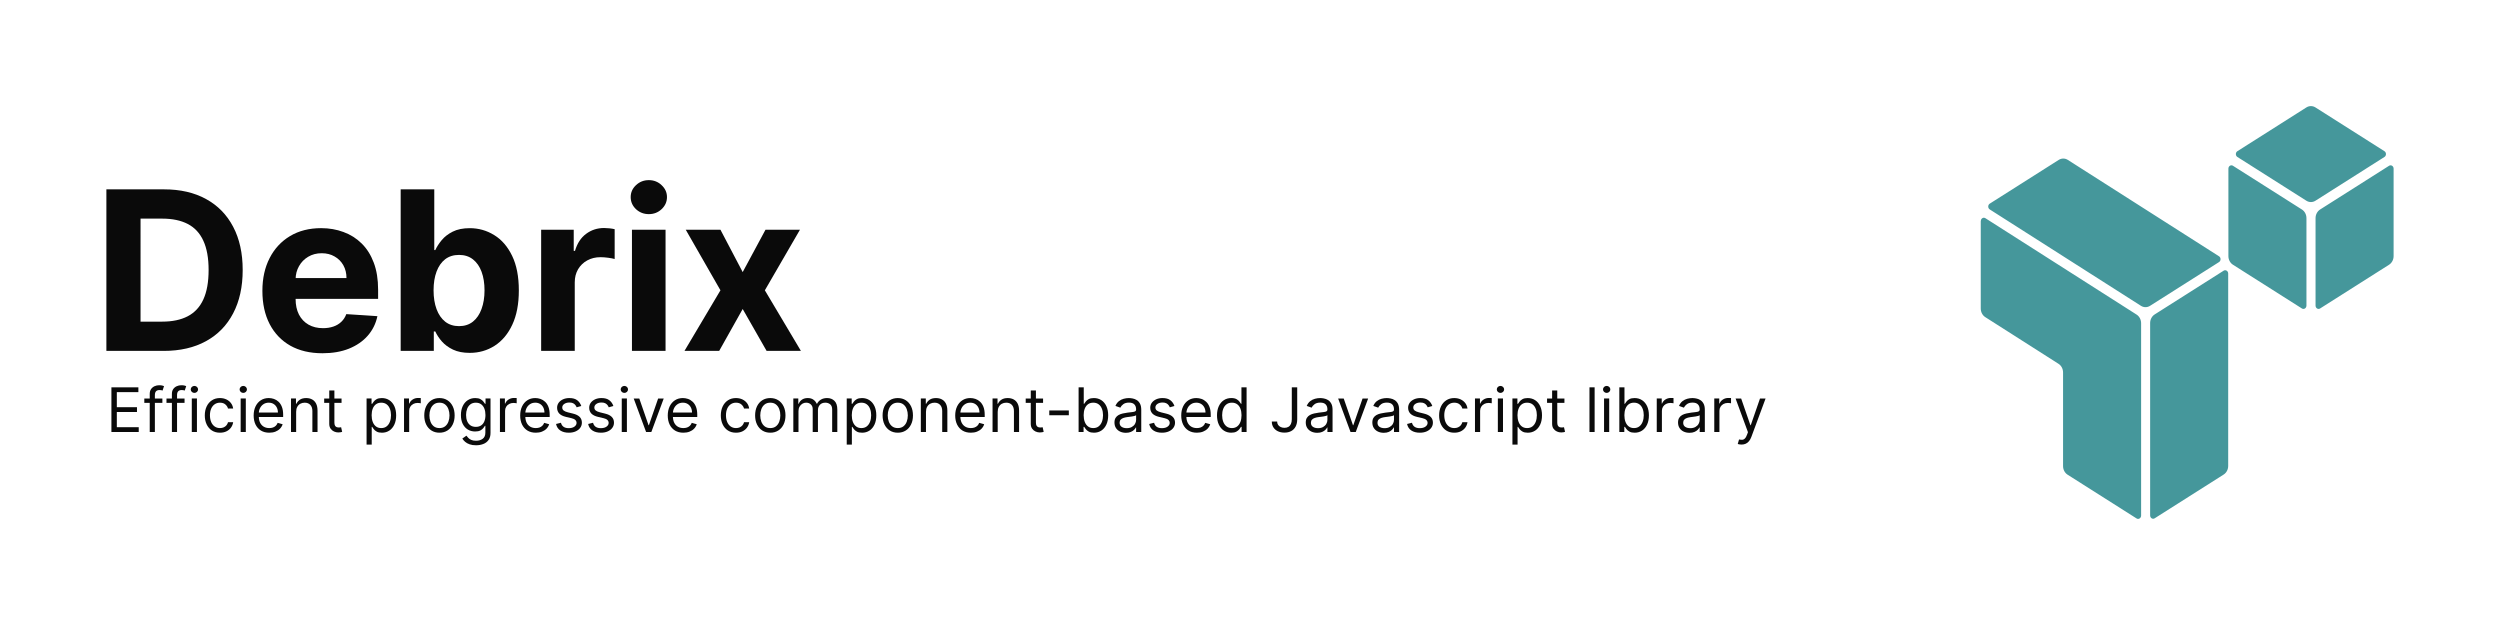
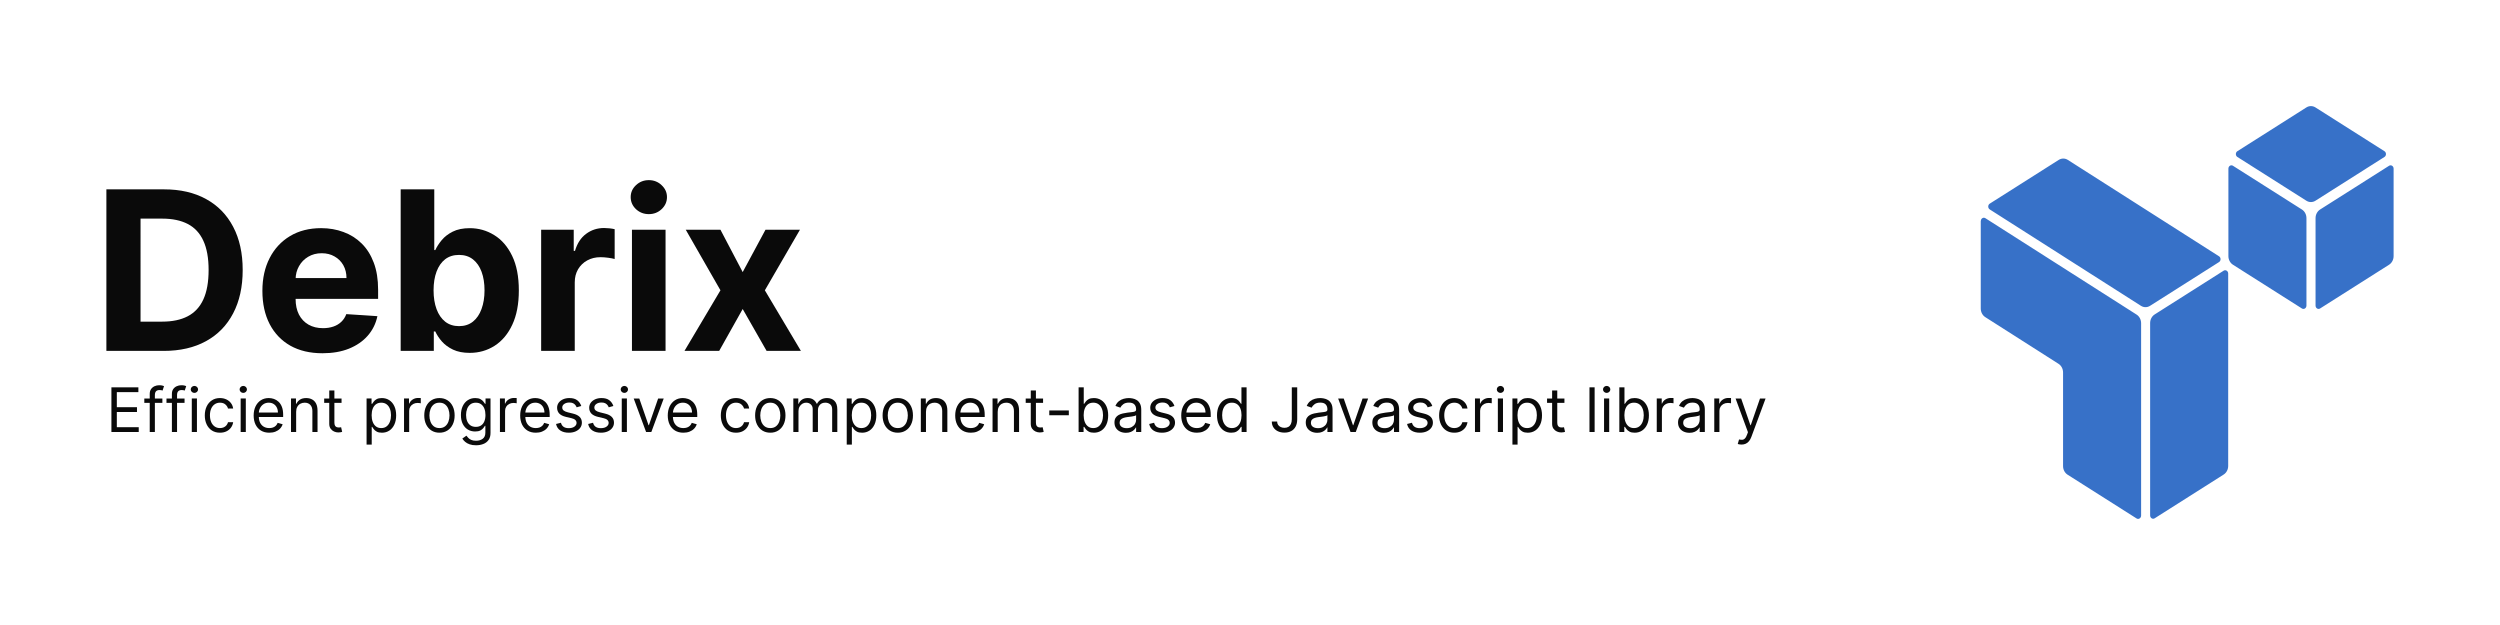
<svg xmlns="http://www.w3.org/2000/svg" width="1e3" height="250" version="1.1">
-   <path d="m922.55 42.974-27.599 17.505a1.208 1.329 0 0 0 0 2.306l27.599 17.505a3.63 3.989 0 0 0 3.63-8e-5l27.599-17.505a1.208 1.329 0 0 0 0-2.306l-27.599-17.505a3.63 3.989 0 0 0-3.63-5e-6zm-99.055 20.983-27.599 17.505a1.208 1.329 0 0 0 0 2.306l60.491 38.563a3.63 3.989 0 0 0 3.63 5e-5l27.599-17.505a1.208 1.329 0 0 0 0-2.306l-60.491-38.563a3.63 3.989 0 0 0-3.63-1.5e-5zm67.864 3.497v34.972a3.63 3.989 0 0 0 1.811 3.459l27.599 17.505a1.208 1.329 0 0 0 1.811-1.151v-34.972a3.63 3.989 0 0 0-1.811-3.459l-27.599-17.505a1.208 1.329 0 0 0-1.811 1.151zm64.272-1.149-27.599 17.505a3.63 3.989 0 0 0-1.811 3.459v34.972a1.208 1.329 0 0 0 1.811 1.151l27.599-17.505a3.63 3.989 0 0 0 1.811-3.459v-34.972a1.208 1.329 0 0 0-1.811-1.151zm-163.33 22.117v34.972a3.63 3.989 0 0 0 1.811 3.459l29.301 18.677a3.63 3.989 0 0 1 1.811 3.459v37.429a3.63 3.989 0 0 0 1.811 3.459l27.599 17.505a1.208 1.329 0 0 0 1.811-1.151v-76.938a3.63 3.989 0 0 0-1.811-3.459l-60.492-38.563a1.208 1.329 0 0 0-1.811 1.151zm97.164 19.849-27.599 17.505a3.63 3.989 0 0 0-1.811 3.459v76.938a1.208 1.329 0 0 0 1.811 1.151l27.599-17.505a3.63 3.989 0 0 0 1.811-3.459v-76.938a1.208 1.329 0 0 0-1.811-1.151z" fill="#45979b" />
+   <path d="m922.55 42.974-27.599 17.505a1.208 1.329 0 0 0 0 2.306l27.599 17.505a3.63 3.989 0 0 0 3.63-8e-5l27.599-17.505a1.208 1.329 0 0 0 0-2.306l-27.599-17.505a3.63 3.989 0 0 0-3.63-5e-6zm-99.055 20.983-27.599 17.505a1.208 1.329 0 0 0 0 2.306l60.491 38.563a3.63 3.989 0 0 0 3.63 5e-5l27.599-17.505a1.208 1.329 0 0 0 0-2.306l-60.491-38.563a3.63 3.989 0 0 0-3.63-1.5e-5zm67.864 3.497v34.972a3.63 3.989 0 0 0 1.811 3.459l27.599 17.505a1.208 1.329 0 0 0 1.811-1.151v-34.972a3.63 3.989 0 0 0-1.811-3.459l-27.599-17.505a1.208 1.329 0 0 0-1.811 1.151zm64.272-1.149-27.599 17.505a3.63 3.989 0 0 0-1.811 3.459v34.972a1.208 1.329 0 0 0 1.811 1.151l27.599-17.505a3.63 3.989 0 0 0 1.811-3.459v-34.972a1.208 1.329 0 0 0-1.811-1.151zm-163.33 22.117v34.972a3.63 3.989 0 0 0 1.811 3.459l29.301 18.677a3.63 3.989 0 0 1 1.811 3.459v37.429a3.63 3.989 0 0 0 1.811 3.459l27.599 17.505a1.208 1.329 0 0 0 1.811-1.151v-76.938a3.63 3.989 0 0 0-1.811-3.459l-60.492-38.563a1.208 1.329 0 0 0-1.811 1.151zm97.164 19.849-27.599 17.505a3.63 3.989 0 0 0-1.811 3.459v76.938a1.208 1.329 0 0 0 1.811 1.151l27.599-17.505a3.63 3.989 0 0 0 1.811-3.459v-76.938a1.208 1.329 0 0 0-1.811-1.151z" fill="#3771c8" />
  <g aria-label="Debrix" fill="#0a0a0a">
    <path d="m65.461 140.36h-22.906v-64.616h23.095q9.749 0 16.785 3.881 7.036 3.849 10.822 11.074 3.818 7.225 3.818 17.29 0 10.096-3.818 17.353-3.786 7.257-10.885 11.137-7.067 3.881-16.911 3.881zm-9.244-11.705h8.677q6.058 0 10.191-2.145 4.165-2.177 6.247-6.72 2.114-4.575 2.114-11.8 0-7.162-2.114-11.705-2.082-4.543-6.215-6.689-4.133-2.146-10.191-2.146h-8.708z" />
    <path d="m129 141.3q-7.478 0-12.873-3.029-5.364-3.06-8.266-8.645-2.903-5.616-2.903-13.283 0-7.478 2.903-13.125t8.172-8.803q5.301-3.155 12.431-3.155 4.796 0 8.929 1.546 4.165 1.514 7.257 4.575 3.123 3.06 4.859 7.698 1.735 4.606 1.735 10.79v3.691h-40.921v-8.329h28.27q0-2.903-1.262-5.143t-3.502-3.502q-2.209-1.294-5.143-1.294-3.06 0-5.427 1.42-2.335 1.388-3.66 3.755-1.325 2.335-1.357 5.206v7.919q0 3.597 1.325 6.215 1.357 2.619 3.818 4.038 2.461 1.42 5.837 1.42 2.24 0 4.102-0.631 1.861-0.631 3.187-1.893t2.019-3.092l12.431 0.82q-0.947 4.48-3.881 7.825-2.903 3.313-7.509 5.174-4.575 1.83-10.57 1.83z" />
    <path d="m160.27 140.36v-64.616h13.441v24.294h0.41q0.883-1.956 2.556-3.975 1.704-2.051 4.417-3.408 2.745-1.388 6.815-1.388 5.301 0 9.781 2.776 4.48 2.745 7.162 8.298 2.682 5.521 2.682 13.851 0 8.109-2.619 13.693-2.587 5.553-7.067 8.424-4.449 2.84-9.97 2.84-3.912 0-6.657-1.294-2.713-1.294-4.449-3.25-1.735-1.988-2.65-4.007h-0.599v7.761zm13.157-24.231q0 4.322 1.199 7.541t3.471 5.017q2.272 1.767 5.521 1.767 3.281 0 5.553-1.798 2.272-1.83 3.439-5.048 1.199-3.25 1.199-7.478 0-4.196-1.167-7.383-1.167-3.187-3.439-4.985-2.272-1.798-5.585-1.798-3.281 0-5.553 1.735-2.24 1.735-3.439 4.922t-1.199 7.509z" />
    <path d="m216.46 140.36v-48.462h13.03v8.456h0.505q1.325-4.512 4.449-6.815 3.123-2.335 7.194-2.335 1.01 0 2.177 0.126t2.051 0.347v11.926q-0.947-0.284-2.619-0.505-1.672-0.221-3.06-0.221-2.966 0-5.301 1.294-2.303 1.262-3.66 3.534-1.325 2.272-1.325 5.237v27.418z" />
    <path d="m252.78 140.36v-48.462h13.441v48.462zm6.752-54.709q-2.997 0-5.143-1.988-2.114-2.019-2.114-4.827 0-2.776 2.114-4.764 2.145-2.019 5.143-2.019 2.997 0 5.111 2.019 2.146 1.988 2.146 4.764 0 2.808-2.146 4.827-2.114 1.988-5.111 1.988z" />
    <path d="m288.18 91.893 8.897 16.943 9.118-16.943h13.788l-14.04 24.231 14.419 24.231h-13.725l-9.56-16.753-9.402 16.753h-13.882l14.387-24.231-13.882-24.231z" />
  </g>
  <g aria-label="Efficient progressive component-based Javascript library" fill="#0a0a0a">
    <path d="m44.566 172.8v-17.872h10.786v1.92h-8.622v6.039h8.063v1.92h-8.063v6.074h8.762v1.92z" />
    <path d="m64.952 159.4v1.745h-7.226v-1.745zm-5.061 13.404v-15.254q0-1.152 0.541-1.92 0.541-0.768 1.405-1.152t1.824-0.384q0.759 0 1.239 0.122 0.48 0.122 0.716 0.227l-0.593 1.78q-0.157-0.052-0.436-0.131-0.271-0.079-0.716-0.079-1.021 0-1.475 0.515-0.445 0.515-0.445 1.51v14.766z" />
    <path d="m73.819 159.4v1.745h-7.226v-1.745zm-5.061 13.404v-15.254q0-1.152 0.541-1.92 0.541-0.768 1.405-1.152t1.824-0.384q0.759 0 1.239 0.122 0.48 0.122 0.716 0.227l-0.593 1.78q-0.157-0.052-0.436-0.131-0.271-0.079-0.716-0.079-1.021 0-1.475 0.515-0.445 0.515-0.445 1.51v14.766z" />
    <path d="m76.716 172.8v-13.404h2.059v13.404zm1.047-15.638q-0.602 0-1.038-0.41-0.428-0.41-0.428-0.986 0-0.576 0.428-0.986 0.436-0.41 1.038-0.41 0.602 0 1.03 0.41 0.436 0.41 0.436 0.986 0 0.576-0.436 0.986-0.428 0.41-1.03 0.41z" />
    <path d="m87.991 173.08q-1.885 0-3.246-0.89t-2.094-2.452q-0.733-1.562-0.733-3.569 0-2.042 0.75-3.604 0.759-1.571 2.112-2.452 1.361-0.89 3.176-0.89 1.414 0 2.548 0.524 1.135 0.524 1.859 1.466 0.724 0.943 0.899 2.199h-2.059q-0.236-0.916-1.047-1.623-0.803-0.716-2.164-0.716-1.204 0-2.112 0.628-0.899 0.62-1.405 1.754-0.497 1.126-0.497 2.644 0 1.553 0.489 2.705 0.497 1.152 1.396 1.789 0.908 0.637 2.129 0.637 0.803 0 1.457-0.279 0.655-0.279 1.108-0.803 0.454-0.524 0.646-1.257h2.059q-0.175 1.187-0.864 2.138-0.681 0.942-1.806 1.501-1.117 0.55-2.601 0.55z" />
    <path d="m96.264 172.8v-13.404h2.059v13.404zm1.047-15.638q-0.602 0-1.038-0.41-0.428-0.41-0.428-0.986 0-0.576 0.428-0.986 0.436-0.41 1.038-0.41 0.602 0 1.03 0.41 0.436 0.41 0.436 0.986 0 0.576-0.436 0.986-0.428 0.41-1.03 0.41z" />
    <path d="m107.71 173.08q-1.937 0-3.342-0.855-1.396-0.864-2.155-2.409-0.75-1.553-0.75-3.613t0.75-3.63q0.759-1.58 2.112-2.461 1.361-0.89 3.177-0.89 1.047 0 2.068 0.349t1.859 1.135q0.838 0.777 1.335 2.059 0.497 1.283 0.497 3.159v0.873h-10.332v-1.78h8.238q0-1.135-0.454-2.025-0.445-0.89-1.274-1.405-0.82-0.515-1.937-0.515-1.23 0-2.129 0.611-0.89 0.602-1.37 1.571t-0.48 2.077v1.187q0 1.518 0.524 2.574 0.532 1.047 1.475 1.597 0.942 0.541 2.19 0.541 0.812 0 1.466-0.227 0.663-0.236 1.143-0.698 0.48-0.471 0.742-1.169l1.99 0.559q-0.314 1.012-1.056 1.78-0.742 0.759-1.833 1.187-1.091 0.419-2.452 0.419z" />
    <path d="m118.46 164.74v8.063h-2.059v-13.404h1.99v2.094h0.175q0.471-1.021 1.431-1.641 0.96-0.628 2.478-0.628 1.361 0 2.382 0.559 1.021 0.55 1.588 1.675 0.567 1.117 0.567 2.828v8.517h-2.059v-8.378q0-1.58-0.82-2.461-0.82-0.89-2.252-0.89-0.986 0-1.763 0.428-0.768 0.428-1.213 1.248-0.445 0.82-0.445 1.99z" />
    <path d="m136.62 159.4v1.745h-6.947v-1.745zm-4.922-3.211h2.059v12.776q0 0.873 0.253 1.309 0.262 0.428 0.663 0.576 0.41 0.14 0.864 0.14 0.34 0 0.559-0.035 0.218-0.044 0.349-0.07l0.419 1.85q-0.209 0.079-0.585 0.157-0.375 0.087-0.951 0.087-0.873 0-1.71-0.375-0.829-0.375-1.379-1.143-0.541-0.768-0.541-1.937z" />
    <path d="m146.63 177.83v-18.431h1.99v2.129h0.244q0.227-0.349 0.628-0.89 0.41-0.55 1.169-0.977 0.768-0.436 2.077-0.436 1.693 0 2.985 0.847 1.292 0.846 2.016 2.4t0.724 3.665q0 2.129-0.724 3.691-0.724 1.553-2.007 2.409-1.283 0.847-2.958 0.847-1.292 0-2.068-0.428-0.777-0.436-1.196-0.986-0.419-0.559-0.646-0.925h-0.175v7.086zm2.025-11.729q0 1.518 0.445 2.679 0.445 1.152 1.3 1.806 0.855 0.646 2.094 0.646 1.292 0 2.155-0.681 0.873-0.689 1.309-1.85 0.445-1.169 0.445-2.601 0-1.414-0.436-2.548-0.428-1.143-1.3-1.806-0.864-0.672-2.173-0.672-1.257 0-2.112 0.637-0.855 0.628-1.292 1.763-0.436 1.126-0.436 2.627z" />
    <path d="m161.61 172.8v-13.404h1.99v2.025h0.14q0.367-0.995 1.327-1.615t2.164-0.62q0.227 0 0.567 9e-3 0.34 9e-3 0.515 0.026v2.094q-0.105-0.026-0.48-0.079-0.367-0.061-0.777-0.061-0.977 0-1.745 0.41-0.759 0.401-1.204 1.117-0.436 0.707-0.436 1.615v8.482z" />
    <path d="m175.78 173.08q-1.815 0-3.185-0.864-1.361-0.864-2.129-2.417-0.759-1.553-0.759-3.63 0-2.094 0.759-3.656 0.768-1.562 2.129-2.426 1.37-0.864 3.185-0.864t3.177 0.864q1.37 0.864 2.129 2.426 0.768 1.562 0.768 3.656 0 2.077-0.768 3.63-0.759 1.553-2.129 2.417-1.361 0.864-3.177 0.864zm0-1.85q1.379 0 2.269-0.707t1.318-1.859q0.428-1.152 0.428-2.496 0-1.344-0.428-2.505-0.428-1.161-1.318-1.876-0.89-0.716-2.269-0.716t-2.269 0.716q-0.89 0.716-1.318 1.876-0.428 1.161-0.428 2.505t0.428 2.496q0.428 1.152 1.318 1.859t2.269 0.707z" />
    <path d="m190.41 178.11q-1.492 0-2.566-0.384-1.073-0.375-1.789-0.995-0.707-0.611-1.126-1.309l1.641-1.152q0.279 0.367 0.707 0.838 0.428 0.48 1.169 0.829 0.751 0.358 1.964 0.358 1.623 0 2.679-0.785t1.056-2.461v-2.723h-0.175q-0.227 0.367-0.646 0.908-0.41 0.532-1.187 0.951-0.768 0.41-2.077 0.41-1.623 0-2.915-0.768-1.283-0.768-2.033-2.234-0.742-1.466-0.742-3.561 0-2.059 0.724-3.587 0.724-1.536 2.016-2.374 1.292-0.847 2.985-0.847 1.309 0 2.077 0.436 0.777 0.428 1.187 0.977 0.419 0.541 0.646 0.89h0.209v-2.129h1.99v13.788q0 1.728-0.785 2.81-0.777 1.091-2.094 1.597-1.309 0.515-2.915 0.515zm-0.07-7.365q1.239 0 2.094-0.567 0.855-0.567 1.3-1.632 0.445-1.065 0.445-2.548 0-1.449-0.436-2.557t-1.292-1.737q-0.855-0.628-2.112-0.628-1.309 0-2.182 0.663-0.864 0.663-1.3 1.78-0.428 1.117-0.428 2.478 0 1.396 0.436 2.47 0.445 1.065 1.309 1.676 0.873 0.602 2.164 0.602z" />
    <path d="m199.97 172.8v-13.404h1.99v2.025h0.14q0.367-0.995 1.327-1.615t2.164-0.62q0.227 0 0.567 9e-3 0.34 9e-3 0.515 0.026v2.094q-0.105-0.026-0.48-0.079-0.367-0.061-0.777-0.061-0.977 0-1.745 0.41-0.759 0.401-1.204 1.117-0.436 0.707-0.436 1.615v8.482z" />
    <path d="m214.32 173.08q-1.937 0-3.342-0.855-1.396-0.864-2.155-2.409-0.75-1.553-0.75-3.613t0.75-3.63q0.759-1.58 2.112-2.461 1.361-0.89 3.176-0.89 1.047 0 2.068 0.349t1.859 1.135q0.838 0.777 1.335 2.059t0.497 3.159v0.873h-10.333v-1.78h8.238q0-1.135-0.454-2.025-0.445-0.89-1.274-1.405-0.82-0.515-1.937-0.515-1.23 0-2.129 0.611-0.89 0.602-1.37 1.571-0.48 0.969-0.48 2.077v1.187q0 1.518 0.524 2.574 0.532 1.047 1.475 1.597 0.942 0.541 2.19 0.541 0.812 0 1.466-0.227 0.663-0.236 1.143-0.698 0.48-0.471 0.742-1.169l1.99 0.559q-0.314 1.012-1.056 1.78-0.742 0.759-1.833 1.187-1.091 0.419-2.452 0.419z" />
    <path d="m232.51 162.4-1.85 0.524q-0.175-0.463-0.515-0.899-0.332-0.445-0.908-0.733-0.576-0.288-1.475-0.288-1.23 0-2.051 0.567-0.812 0.559-0.812 1.423 0 0.768 0.559 1.213 0.559 0.445 1.745 0.742l1.99 0.489q1.798 0.436 2.679 1.335 0.881 0.89 0.881 2.295 0 1.152-0.663 2.059-0.654 0.908-1.833 1.431t-2.74 0.524q-2.051 0-3.395-0.89t-1.702-2.601l1.955-0.489q0.279 1.082 1.056 1.623 0.785 0.541 2.051 0.541 1.44 0 2.286-0.611 0.855-0.62 0.855-1.484 0-0.698-0.489-1.169-0.489-0.48-1.501-0.716l-2.234-0.524q-1.841-0.436-2.705-1.353-0.855-0.925-0.855-2.313 0-1.135 0.637-2.007 0.646-0.873 1.754-1.37 1.117-0.497 2.531-0.497 1.99 0 3.124 0.873 1.143 0.873 1.623 2.304z" />
    <path d="m245.35 162.4-1.85 0.524q-0.175-0.463-0.515-0.899-0.332-0.445-0.908-0.733-0.576-0.288-1.475-0.288-1.23 0-2.051 0.567-0.812 0.559-0.812 1.423 0 0.768 0.559 1.213 0.559 0.445 1.745 0.742l1.99 0.489q1.798 0.436 2.679 1.335 0.881 0.89 0.881 2.295 0 1.152-0.663 2.059-0.655 0.908-1.833 1.431-1.178 0.524-2.74 0.524-2.051 0-3.395-0.89t-1.702-2.601l1.955-0.489q0.279 1.082 1.056 1.623 0.785 0.541 2.051 0.541 1.44 0 2.286-0.611 0.855-0.62 0.855-1.484 0-0.698-0.489-1.169-0.489-0.48-1.501-0.716l-2.234-0.524q-1.841-0.436-2.705-1.353-0.855-0.925-0.855-2.313 0-1.135 0.637-2.007 0.646-0.873 1.754-1.37 1.117-0.497 2.531-0.497 1.99 0 3.124 0.873 1.143 0.873 1.623 2.304z" />
    <path d="m248.7 172.8v-13.404h2.059v13.404zm1.047-15.638q-0.602 0-1.038-0.41-0.428-0.41-0.428-0.986 0-0.576 0.428-0.986 0.436-0.41 1.038-0.41 0.602 0 1.03 0.41 0.436 0.41 0.436 0.986 0 0.576-0.436 0.986-0.428 0.41-1.03 0.41z" />
    <path d="m265.49 159.4-4.957 13.404h-2.094l-4.957-13.404h2.234l3.7 10.682h0.14l3.7-10.682z" />
    <path d="m273.35 173.08q-1.937 0-3.342-0.855-1.396-0.864-2.155-2.409-0.75-1.553-0.75-3.613t0.75-3.63q0.759-1.58 2.112-2.461 1.361-0.89 3.177-0.89 1.047 0 2.068 0.349t1.859 1.135q0.838 0.777 1.335 2.059 0.497 1.283 0.497 3.159v0.873h-10.332v-1.78h8.238q0-1.135-0.454-2.025-0.445-0.89-1.274-1.405-0.82-0.515-1.937-0.515-1.23 0-2.129 0.611-0.89 0.602-1.37 1.571t-0.48 2.077v1.187q0 1.518 0.524 2.574 0.532 1.047 1.475 1.597 0.942 0.541 2.19 0.541 0.812 0 1.466-0.227 0.663-0.236 1.143-0.698 0.48-0.471 0.742-1.169l1.99 0.559q-0.314 1.012-1.056 1.78-0.742 0.759-1.833 1.187-1.091 0.419-2.452 0.419z" />
    <path d="m294.4 173.08q-1.885 0-3.246-0.89t-2.094-2.452q-0.733-1.562-0.733-3.569 0-2.042 0.75-3.604 0.759-1.571 2.112-2.452 1.361-0.89 3.177-0.89 1.414 0 2.548 0.524 1.135 0.524 1.859 1.466 0.724 0.943 0.899 2.199h-2.059q-0.236-0.916-1.047-1.623-0.803-0.716-2.164-0.716-1.204 0-2.112 0.628-0.899 0.62-1.405 1.754-0.497 1.126-0.497 2.644 0 1.553 0.489 2.705 0.497 1.152 1.396 1.789 0.908 0.637 2.129 0.637 0.803 0 1.457-0.279 0.655-0.279 1.108-0.803 0.454-0.524 0.646-1.257h2.059q-0.175 1.187-0.864 2.138-0.681 0.942-1.806 1.501-1.117 0.55-2.601 0.55z" />
    <path d="m308.12 173.08q-1.815 0-3.185-0.864-1.361-0.864-2.129-2.417-0.759-1.553-0.759-3.63 0-2.094 0.759-3.656 0.768-1.562 2.129-2.426 1.37-0.864 3.185-0.864t3.176 0.864q1.37 0.864 2.129 2.426 0.768 1.562 0.768 3.656 0 2.077-0.768 3.63-0.759 1.553-2.129 2.417-1.361 0.864-3.176 0.864zm0-1.85q1.379 0 2.269-0.707t1.318-1.859 0.428-2.496q0-1.344-0.428-2.505t-1.318-1.876q-0.89-0.716-2.269-0.716t-2.269 0.716q-0.89 0.716-1.318 1.876t-0.428 2.505q0 1.344 0.428 2.496t1.318 1.859q0.89 0.707 2.269 0.707z" />
    <path d="m317.33 172.8v-13.404h1.99v2.094h0.175q0.419-1.073 1.353-1.667 0.934-0.602 2.243-0.602 1.327 0 2.208 0.602 0.89 0.593 1.388 1.667h0.14q0.515-1.038 1.545-1.649 1.03-0.62 2.47-0.62 1.798 0 2.941 1.126 1.143 1.117 1.143 3.482v8.971h-2.059v-8.971q0-1.484-0.812-2.121t-1.911-0.637q-1.414 0-2.19 0.855-0.777 0.847-0.777 2.147v8.727h-2.094v-9.181q0-1.143-0.742-1.841-0.742-0.707-1.911-0.707-0.803 0-1.501 0.428-0.689 0.428-1.117 1.187-0.419 0.75-0.419 1.737v8.378z" />
    <path d="m338.69 177.83v-18.431h1.99v2.129h0.244q0.227-0.349 0.628-0.89 0.41-0.55 1.169-0.977 0.768-0.436 2.077-0.436 1.693 0 2.985 0.847 1.292 0.846 2.016 2.4t0.724 3.665q0 2.129-0.724 3.691-0.724 1.553-2.007 2.409-1.283 0.847-2.958 0.847-1.292 0-2.068-0.428-0.777-0.436-1.196-0.986-0.419-0.559-0.646-0.925h-0.175v7.086zm2.025-11.729q0 1.518 0.445 2.679 0.445 1.152 1.3 1.806 0.855 0.646 2.094 0.646 1.292 0 2.155-0.681 0.873-0.689 1.309-1.85 0.445-1.169 0.445-2.601 0-1.414-0.436-2.548-0.428-1.143-1.3-1.806-0.864-0.672-2.173-0.672-1.257 0-2.112 0.637-0.855 0.628-1.292 1.763-0.436 1.126-0.436 2.627z" />
    <path d="m359.11 173.08q-1.815 0-3.185-0.864-1.361-0.864-2.129-2.417-0.759-1.553-0.759-3.63 0-2.094 0.759-3.656 0.768-1.562 2.129-2.426 1.37-0.864 3.185-0.864t3.177 0.864q1.37 0.864 2.129 2.426 0.768 1.562 0.768 3.656 0 2.077-0.768 3.63-0.759 1.553-2.129 2.417-1.361 0.864-3.177 0.864zm0-1.85q1.379 0 2.269-0.707 0.89-0.707 1.318-1.859t0.428-2.496q0-1.344-0.428-2.505t-1.318-1.876q-0.89-0.716-2.269-0.716t-2.269 0.716q-0.89 0.716-1.318 1.876t-0.428 2.505q0 1.344 0.428 2.496t1.318 1.859 2.269 0.707z" />
    <path d="m370.39 164.74v8.063h-2.059v-13.404h1.99v2.094h0.175q0.471-1.021 1.431-1.641 0.96-0.628 2.478-0.628 1.361 0 2.382 0.559 1.021 0.55 1.588 1.675 0.567 1.117 0.567 2.828v8.517h-2.059v-8.378q0-1.58-0.82-2.461-0.82-0.89-2.252-0.89-0.986 0-1.763 0.428-0.768 0.428-1.213 1.248-0.445 0.82-0.445 1.99z" />
    <path d="m388.33 173.08q-1.937 0-3.342-0.855-1.396-0.864-2.155-2.409-0.75-1.553-0.75-3.613t0.75-3.63q0.759-1.58 2.112-2.461 1.361-0.89 3.177-0.89 1.047 0 2.068 0.349t1.859 1.135q0.838 0.777 1.335 2.059 0.497 1.283 0.497 3.159v0.873h-10.332v-1.78h8.238q0-1.135-0.454-2.025-0.445-0.89-1.274-1.405-0.82-0.515-1.937-0.515-1.23 0-2.129 0.611-0.89 0.602-1.37 1.571-0.48 0.969-0.48 2.077v1.187q0 1.518 0.524 2.574 0.532 1.047 1.475 1.597 0.942 0.541 2.19 0.541 0.812 0 1.466-0.227 0.663-0.236 1.143-0.698 0.48-0.471 0.742-1.169l1.99 0.559q-0.314 1.012-1.056 1.78-0.742 0.759-1.833 1.187-1.091 0.419-2.452 0.419z" />
    <path d="m399.08 164.74v8.063h-2.059v-13.404h1.99v2.094h0.175q0.471-1.021 1.431-1.641 0.96-0.628 2.478-0.628 1.361 0 2.382 0.559 1.021 0.55 1.588 1.675 0.567 1.117 0.567 2.828v8.517h-2.059v-8.378q0-1.58-0.82-2.461-0.82-0.89-2.252-0.89-0.986 0-1.763 0.428-0.768 0.428-1.213 1.248-0.445 0.82-0.445 1.99z" />
    <path d="m417.23 159.4v1.745h-6.947v-1.745zm-4.922-3.211h2.059v12.776q0 0.873 0.253 1.309 0.262 0.428 0.663 0.576 0.41 0.14 0.864 0.14 0.34 0 0.559-0.035 0.218-0.044 0.349-0.07l0.419 1.85q-0.209 0.079-0.585 0.157-0.375 0.087-0.951 0.087-0.873 0-1.71-0.375-0.829-0.375-1.379-1.143-0.541-0.768-0.541-1.937z" />
    <path d="m427.53 164.18v1.92h-7.819v-1.92z" />
    <path d="m431.44 172.8v-17.872h2.059v6.597h0.175q0.227-0.349 0.628-0.89 0.41-0.55 1.169-0.977 0.768-0.436 2.077-0.436 1.693 0 2.985 0.847 1.292 0.846 2.016 2.4t0.724 3.665q0 2.129-0.724 3.691-0.724 1.553-2.007 2.409-1.283 0.847-2.958 0.847-1.292 0-2.068-0.428-0.777-0.436-1.196-0.986-0.419-0.559-0.646-0.925h-0.244v2.059zm2.025-6.702q0 1.518 0.445 2.679 0.445 1.152 1.3 1.806 0.855 0.646 2.094 0.646 1.292 0 2.155-0.681 0.873-0.689 1.309-1.85 0.445-1.169 0.445-2.601 0-1.414-0.436-2.548-0.428-1.143-1.3-1.806-0.864-0.672-2.173-0.672-1.257 0-2.112 0.637-0.855 0.628-1.292 1.763-0.436 1.126-0.436 2.627z" />
    <path d="m450.36 173.12q-1.274 0-2.313-0.48-1.038-0.489-1.649-1.405-0.611-0.925-0.611-2.234 0-1.152 0.454-1.867 0.454-0.724 1.213-1.135t1.675-0.611q0.925-0.209 1.859-0.332 1.222-0.157 1.981-0.236 0.768-0.087 1.117-0.288 0.358-0.201 0.358-0.698v-0.07q0-1.292-0.707-2.007-0.698-0.716-2.121-0.716-1.475 0-2.313 0.646t-1.178 1.379l-1.955-0.698q0.524-1.222 1.396-1.902 0.881-0.689 1.92-0.96 1.047-0.279 2.059-0.279 0.646 0 1.484 0.157 0.847 0.148 1.632 0.62 0.794 0.471 1.318 1.423t0.524 2.548v8.832h-2.059v-1.815h-0.105q-0.209 0.436-0.698 0.934-0.489 0.497-1.3 0.846-0.812 0.349-1.981 0.349zm0.314-1.85q1.222 0 2.059-0.48 0.847-0.48 1.274-1.239 0.436-0.759 0.436-1.597v-1.885q-0.131 0.157-0.576 0.288-0.436 0.122-1.012 0.218-0.567 0.087-1.108 0.157-0.532 0.061-0.864 0.105-0.803 0.105-1.501 0.34-0.689 0.227-1.117 0.689-0.419 0.454-0.419 1.239 0 1.073 0.794 1.623 0.803 0.541 2.033 0.541z" />
    <path d="m469.77 162.4-1.85 0.524q-0.175-0.463-0.515-0.899-0.332-0.445-0.908-0.733-0.576-0.288-1.475-0.288-1.23 0-2.051 0.567-0.812 0.559-0.812 1.423 0 0.768 0.559 1.213 0.559 0.445 1.745 0.742l1.99 0.489q1.798 0.436 2.679 1.335 0.881 0.89 0.881 2.295 0 1.152-0.663 2.059-0.655 0.908-1.833 1.431-1.178 0.524-2.74 0.524-2.051 0-3.395-0.89t-1.702-2.601l1.955-0.489q0.279 1.082 1.056 1.623 0.785 0.541 2.051 0.541 1.44 0 2.286-0.611 0.855-0.62 0.855-1.484 0-0.698-0.489-1.169-0.489-0.48-1.501-0.716l-2.234-0.524q-1.841-0.436-2.705-1.353-0.855-0.925-0.855-2.313 0-1.135 0.637-2.007 0.646-0.873 1.754-1.37 1.117-0.497 2.531-0.497 1.99 0 3.124 0.873 1.143 0.873 1.623 2.304z" />
    <path d="m478.74 173.08q-1.937 0-3.342-0.855-1.396-0.864-2.155-2.409-0.75-1.553-0.75-3.613t0.75-3.63q0.759-1.58 2.112-2.461 1.361-0.89 3.176-0.89 1.047 0 2.068 0.349t1.859 1.135q0.838 0.777 1.335 2.059t0.497 3.159v0.873h-10.333v-1.78h8.238q0-1.135-0.454-2.025-0.445-0.89-1.274-1.405-0.82-0.515-1.937-0.515-1.23 0-2.129 0.611-0.89 0.602-1.37 1.571t-0.48 2.077v1.187q0 1.518 0.524 2.574 0.532 1.047 1.475 1.597 0.942 0.541 2.19 0.541 0.812 0 1.466-0.227 0.663-0.236 1.143-0.698 0.48-0.471 0.742-1.169l1.99 0.559q-0.314 1.012-1.056 1.78-0.742 0.759-1.833 1.187-1.091 0.419-2.452 0.419z" />
    <path d="m492.49 173.08q-1.675 0-2.958-0.847-1.283-0.855-2.007-2.409-0.724-1.562-0.724-3.691 0-2.112 0.724-3.665t2.016-2.4q1.292-0.847 2.985-0.847 1.309 0 2.068 0.436 0.768 0.428 1.169 0.977 0.41 0.541 0.637 0.89h0.175v-6.597h2.059v17.872h-1.99v-2.059h-0.244q-0.227 0.367-0.646 0.925-0.419 0.55-1.196 0.986-0.777 0.428-2.068 0.428zm0.279-1.85q1.239 0 2.094-0.646 0.855-0.655 1.3-1.806 0.445-1.161 0.445-2.679 0-1.501-0.436-2.627-0.436-1.135-1.292-1.763-0.855-0.637-2.112-0.637-1.309 0-2.182 0.672-0.864 0.663-1.3 1.806-0.428 1.135-0.428 2.548 0 1.431 0.436 2.601 0.445 1.161 1.309 1.85 0.873 0.681 2.164 0.681z" />
    <path d="m516.72 154.93h2.164v12.776q0 1.71-0.628 2.906t-1.772 1.815q-1.143 0.62-2.697 0.62-1.466 0-2.609-0.532-1.143-0.541-1.798-1.536-0.655-0.995-0.655-2.365h2.129q0 0.759 0.375 1.327 0.384 0.559 1.047 0.873 0.663 0.314 1.51 0.314 0.934 0 1.588-0.393 0.654-0.393 0.995-1.152 0.349-0.768 0.349-1.876z" />
    <path d="m526.88 173.12q-1.274 0-2.313-0.48-1.038-0.489-1.649-1.405-0.611-0.925-0.611-2.234 0-1.152 0.454-1.867 0.454-0.724 1.213-1.135t1.675-0.611q0.925-0.209 1.859-0.332 1.222-0.157 1.981-0.236 0.768-0.087 1.117-0.288 0.358-0.201 0.358-0.698v-0.07q0-1.292-0.707-2.007-0.698-0.716-2.121-0.716-1.475 0-2.313 0.646t-1.178 1.379l-1.955-0.698q0.524-1.222 1.396-1.902 0.881-0.689 1.92-0.96 1.047-0.279 2.059-0.279 0.646 0 1.484 0.157 0.847 0.148 1.632 0.62 0.794 0.471 1.318 1.423t0.524 2.548v8.832h-2.059v-1.815h-0.105q-0.209 0.436-0.698 0.934-0.489 0.497-1.3 0.846-0.812 0.349-1.981 0.349zm0.314-1.85q1.222 0 2.059-0.48 0.847-0.48 1.274-1.239 0.436-0.759 0.436-1.597v-1.885q-0.131 0.157-0.576 0.288-0.436 0.122-1.012 0.218-0.567 0.087-1.108 0.157-0.532 0.061-0.864 0.105-0.803 0.105-1.501 0.34-0.689 0.227-1.117 0.689-0.419 0.454-0.419 1.239 0 1.073 0.794 1.623 0.803 0.541 2.033 0.541z" />
    <path d="m547.26 159.4-4.957 13.404h-2.094l-4.957-13.404h2.234l3.7 10.682h0.14l3.7-10.682z" />
    <path d="m553.51 173.12q-1.274 0-2.313-0.48-1.038-0.489-1.649-1.405-0.611-0.925-0.611-2.234 0-1.152 0.454-1.867 0.454-0.724 1.213-1.135t1.675-0.611q0.925-0.209 1.859-0.332 1.222-0.157 1.981-0.236 0.768-0.087 1.117-0.288 0.358-0.201 0.358-0.698v-0.07q0-1.292-0.707-2.007-0.698-0.716-2.121-0.716-1.475 0-2.313 0.646t-1.178 1.379l-1.955-0.698q0.524-1.222 1.396-1.902 0.881-0.689 1.92-0.96 1.047-0.279 2.059-0.279 0.646 0 1.484 0.157 0.847 0.148 1.632 0.62 0.794 0.471 1.318 1.423 0.524 0.951 0.524 2.548v8.832h-2.059v-1.815h-0.105q-0.209 0.436-0.698 0.934-0.489 0.497-1.3 0.846-0.812 0.349-1.981 0.349zm0.314-1.85q1.222 0 2.059-0.48 0.847-0.48 1.274-1.239 0.436-0.759 0.436-1.597v-1.885q-0.131 0.157-0.576 0.288-0.436 0.122-1.012 0.218-0.567 0.087-1.108 0.157-0.532 0.061-0.864 0.105-0.803 0.105-1.501 0.34-0.689 0.227-1.117 0.689-0.419 0.454-0.419 1.239 0 1.073 0.794 1.623 0.803 0.541 2.033 0.541z" />
    <path d="m572.92 162.4-1.85 0.524q-0.175-0.463-0.515-0.899-0.332-0.445-0.908-0.733-0.576-0.288-1.475-0.288-1.23 0-2.051 0.567-0.812 0.559-0.812 1.423 0 0.768 0.559 1.213 0.559 0.445 1.745 0.742l1.99 0.489q1.798 0.436 2.679 1.335 0.881 0.89 0.881 2.295 0 1.152-0.663 2.059-0.655 0.908-1.833 1.431-1.178 0.524-2.74 0.524-2.051 0-3.395-0.89t-1.702-2.601l1.955-0.489q0.279 1.082 1.056 1.623 0.785 0.541 2.051 0.541 1.44 0 2.286-0.611 0.855-0.62 0.855-1.484 0-0.698-0.489-1.169-0.489-0.48-1.501-0.716l-2.234-0.524q-1.841-0.436-2.705-1.353-0.855-0.925-0.855-2.313 0-1.135 0.637-2.007 0.646-0.873 1.754-1.37 1.117-0.497 2.531-0.497 1.99 0 3.124 0.873 1.143 0.873 1.623 2.304z" />
    <path d="m581.72 173.08q-1.885 0-3.246-0.89t-2.094-2.452q-0.733-1.562-0.733-3.569 0-2.042 0.75-3.604 0.759-1.571 2.112-2.452 1.361-0.89 3.177-0.89 1.414 0 2.548 0.524 1.135 0.524 1.859 1.466 0.724 0.943 0.899 2.199h-2.059q-0.236-0.916-1.047-1.623-0.803-0.716-2.164-0.716-1.204 0-2.112 0.628-0.899 0.62-1.405 1.754-0.497 1.126-0.497 2.644 0 1.553 0.489 2.705 0.497 1.152 1.396 1.789 0.908 0.637 2.129 0.637 0.803 0 1.457-0.279 0.654-0.279 1.108-0.803 0.454-0.524 0.646-1.257h2.059q-0.175 1.187-0.864 2.138-0.681 0.942-1.806 1.501-1.117 0.55-2.601 0.55z" />
    <path d="m589.99 172.8v-13.404h1.99v2.025h0.14q0.367-0.995 1.327-1.615 0.96-0.62 2.164-0.62 0.227 0 0.567 9e-3 0.34 9e-3 0.515 0.026v2.094q-0.105-0.026-0.48-0.079-0.367-0.061-0.777-0.061-0.977 0-1.745 0.41-0.759 0.401-1.204 1.117-0.436 0.707-0.436 1.615v8.482z" />
    <path d="m599.14 172.8v-13.404h2.059v13.404zm1.047-15.638q-0.602 0-1.038-0.41-0.428-0.41-0.428-0.986 0-0.576 0.428-0.986 0.436-0.41 1.038-0.41 0.602 0 1.03 0.41 0.436 0.41 0.436 0.986 0 0.576-0.436 0.986-0.428 0.41-1.03 0.41z" />
    <path d="m604.97 177.83v-18.431h1.99v2.129h0.244q0.227-0.349 0.628-0.89 0.41-0.55 1.169-0.977 0.768-0.436 2.077-0.436 1.693 0 2.985 0.847 1.292 0.846 2.016 2.4 0.724 1.553 0.724 3.665 0 2.129-0.724 3.691-0.724 1.553-2.007 2.409-1.283 0.847-2.958 0.847-1.292 0-2.068-0.428-0.777-0.436-1.196-0.986-0.419-0.559-0.646-0.925h-0.175v7.086zm2.025-11.729q0 1.518 0.445 2.679 0.445 1.152 1.3 1.806 0.855 0.646 2.094 0.646 1.292 0 2.155-0.681 0.873-0.689 1.309-1.85 0.445-1.169 0.445-2.601 0-1.414-0.436-2.548-0.428-1.143-1.3-1.806-0.864-0.672-2.173-0.672-1.257 0-2.112 0.637-0.855 0.628-1.292 1.763-0.436 1.126-0.436 2.627z" />
    <path d="m625.77 159.4v1.745h-6.947v-1.745zm-4.922-3.211h2.059v12.776q0 0.873 0.253 1.309 0.262 0.428 0.663 0.576 0.41 0.14 0.864 0.14 0.34 0 0.559-0.035 0.218-0.044 0.349-0.07l0.419 1.85q-0.209 0.079-0.585 0.157-0.375 0.087-0.951 0.087-0.873 0-1.71-0.375-0.829-0.375-1.379-1.143-0.541-0.768-0.541-1.937z" />
    <path d="m637.85 154.93v17.872h-2.059v-17.872z" />
    <path d="m641.62 172.8v-13.404h2.059v13.404zm1.047-15.638q-0.602 0-1.038-0.41-0.428-0.41-0.428-0.986 0-0.576 0.428-0.986 0.436-0.41 1.038-0.41t1.03 0.41q0.436 0.41 0.436 0.986 0 0.576-0.436 0.986-0.428 0.41-1.03 0.41z" />
    <path d="m647.73 172.8v-17.872h2.059v6.597h0.175q0.227-0.349 0.628-0.89 0.41-0.55 1.169-0.977 0.768-0.436 2.077-0.436 1.693 0 2.985 0.847 1.292 0.846 2.016 2.4 0.724 1.553 0.724 3.665 0 2.129-0.724 3.691-0.724 1.553-2.007 2.409-1.283 0.847-2.958 0.847-1.292 0-2.068-0.428-0.777-0.436-1.196-0.986-0.419-0.559-0.646-0.925h-0.244v2.059zm2.025-6.702q0 1.518 0.445 2.679 0.445 1.152 1.3 1.806 0.855 0.646 2.094 0.646 1.292 0 2.155-0.681 0.873-0.689 1.309-1.85 0.445-1.169 0.445-2.601 0-1.414-0.436-2.548-0.428-1.143-1.3-1.806-0.864-0.672-2.173-0.672-1.257 0-2.112 0.637-0.855 0.628-1.292 1.763-0.436 1.126-0.436 2.627z" />
    <path d="m662.7 172.8v-13.404h1.99v2.025h0.14q0.367-0.995 1.327-1.615 0.96-0.62 2.164-0.62 0.227 0 0.567 9e-3 0.34 9e-3 0.515 0.026v2.094q-0.105-0.026-0.48-0.079-0.367-0.061-0.777-0.061-0.977 0-1.745 0.41-0.759 0.401-1.204 1.117-0.436 0.707-0.436 1.615v8.482z" />
    <path d="m675.79 173.12q-1.274 0-2.313-0.48-1.038-0.489-1.649-1.405-0.611-0.925-0.611-2.234 0-1.152 0.454-1.867 0.454-0.724 1.213-1.135t1.675-0.611q0.925-0.209 1.859-0.332 1.222-0.157 1.981-0.236 0.768-0.087 1.117-0.288 0.358-0.201 0.358-0.698v-0.07q0-1.292-0.707-2.007-0.698-0.716-2.121-0.716-1.475 0-2.313 0.646t-1.178 1.379l-1.955-0.698q0.524-1.222 1.396-1.902 0.881-0.689 1.92-0.96 1.047-0.279 2.059-0.279 0.646 0 1.484 0.157 0.846 0.148 1.632 0.62 0.794 0.471 1.318 1.423 0.524 0.951 0.524 2.548v8.832h-2.059v-1.815h-0.105q-0.209 0.436-0.698 0.934-0.489 0.497-1.3 0.846-0.812 0.349-1.981 0.349zm0.314-1.85q1.222 0 2.059-0.48 0.846-0.48 1.274-1.239 0.436-0.759 0.436-1.597v-1.885q-0.131 0.157-0.576 0.288-0.436 0.122-1.012 0.218-0.567 0.087-1.108 0.157-0.532 0.061-0.864 0.105-0.803 0.105-1.501 0.34-0.689 0.227-1.117 0.689-0.419 0.454-0.419 1.239 0 1.073 0.794 1.623 0.803 0.541 2.033 0.541z" />
    <path d="m685.71 172.8v-13.404h1.99v2.025h0.14q0.367-0.995 1.327-1.615 0.96-0.62 2.164-0.62 0.227 0 0.567 9e-3 0.34 9e-3 0.515 0.026v2.094q-0.105-0.026-0.48-0.079-0.367-0.061-0.777-0.061-0.977 0-1.745 0.41-0.759 0.401-1.204 1.117-0.436 0.707-0.436 1.615v8.482z" />
    <path d="m696.6 177.83q-0.524 0-0.934-0.087-0.41-0.079-0.567-0.157l0.524-1.815q0.75 0.192 1.327 0.14 0.576-0.052 1.021-0.515 0.454-0.454 0.829-1.475l0.384-1.047-4.957-13.474h2.234l3.7 10.682h0.14l3.7-10.682h2.234l-5.69 15.359q-0.384 1.038-0.951 1.719-0.567 0.689-1.318 1.021-0.742 0.332-1.675 0.332z" />
  </g>
</svg>
